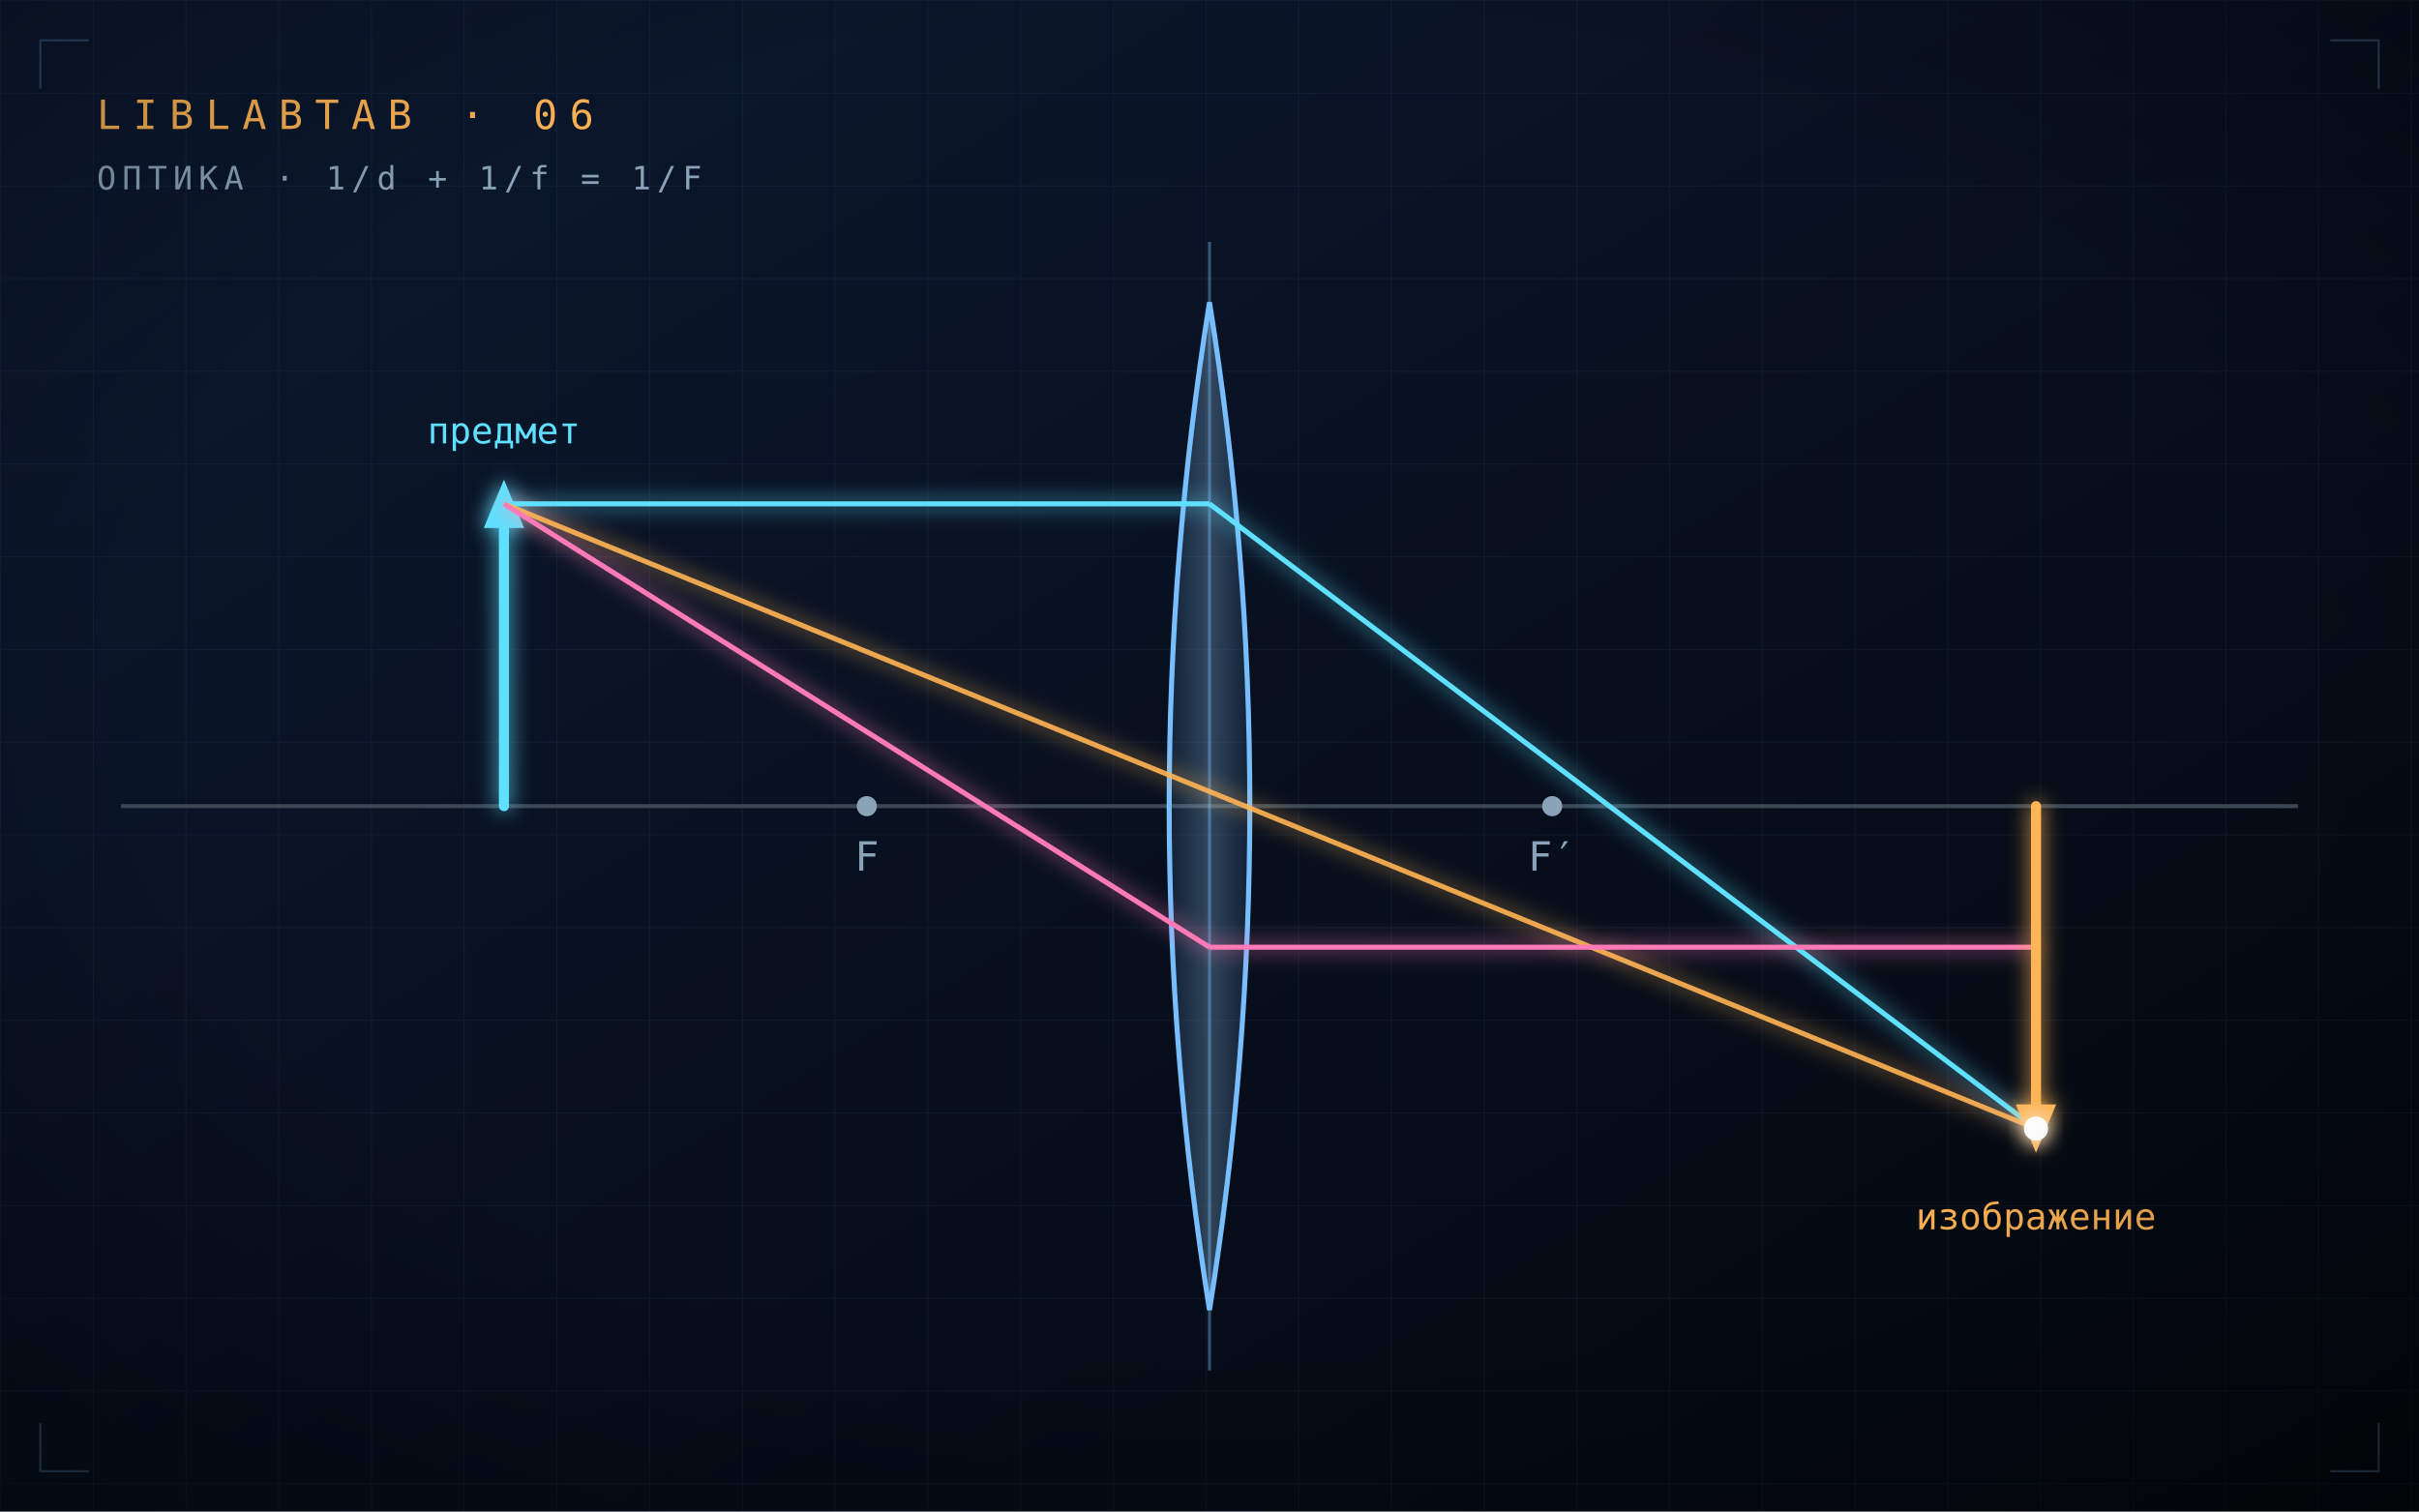
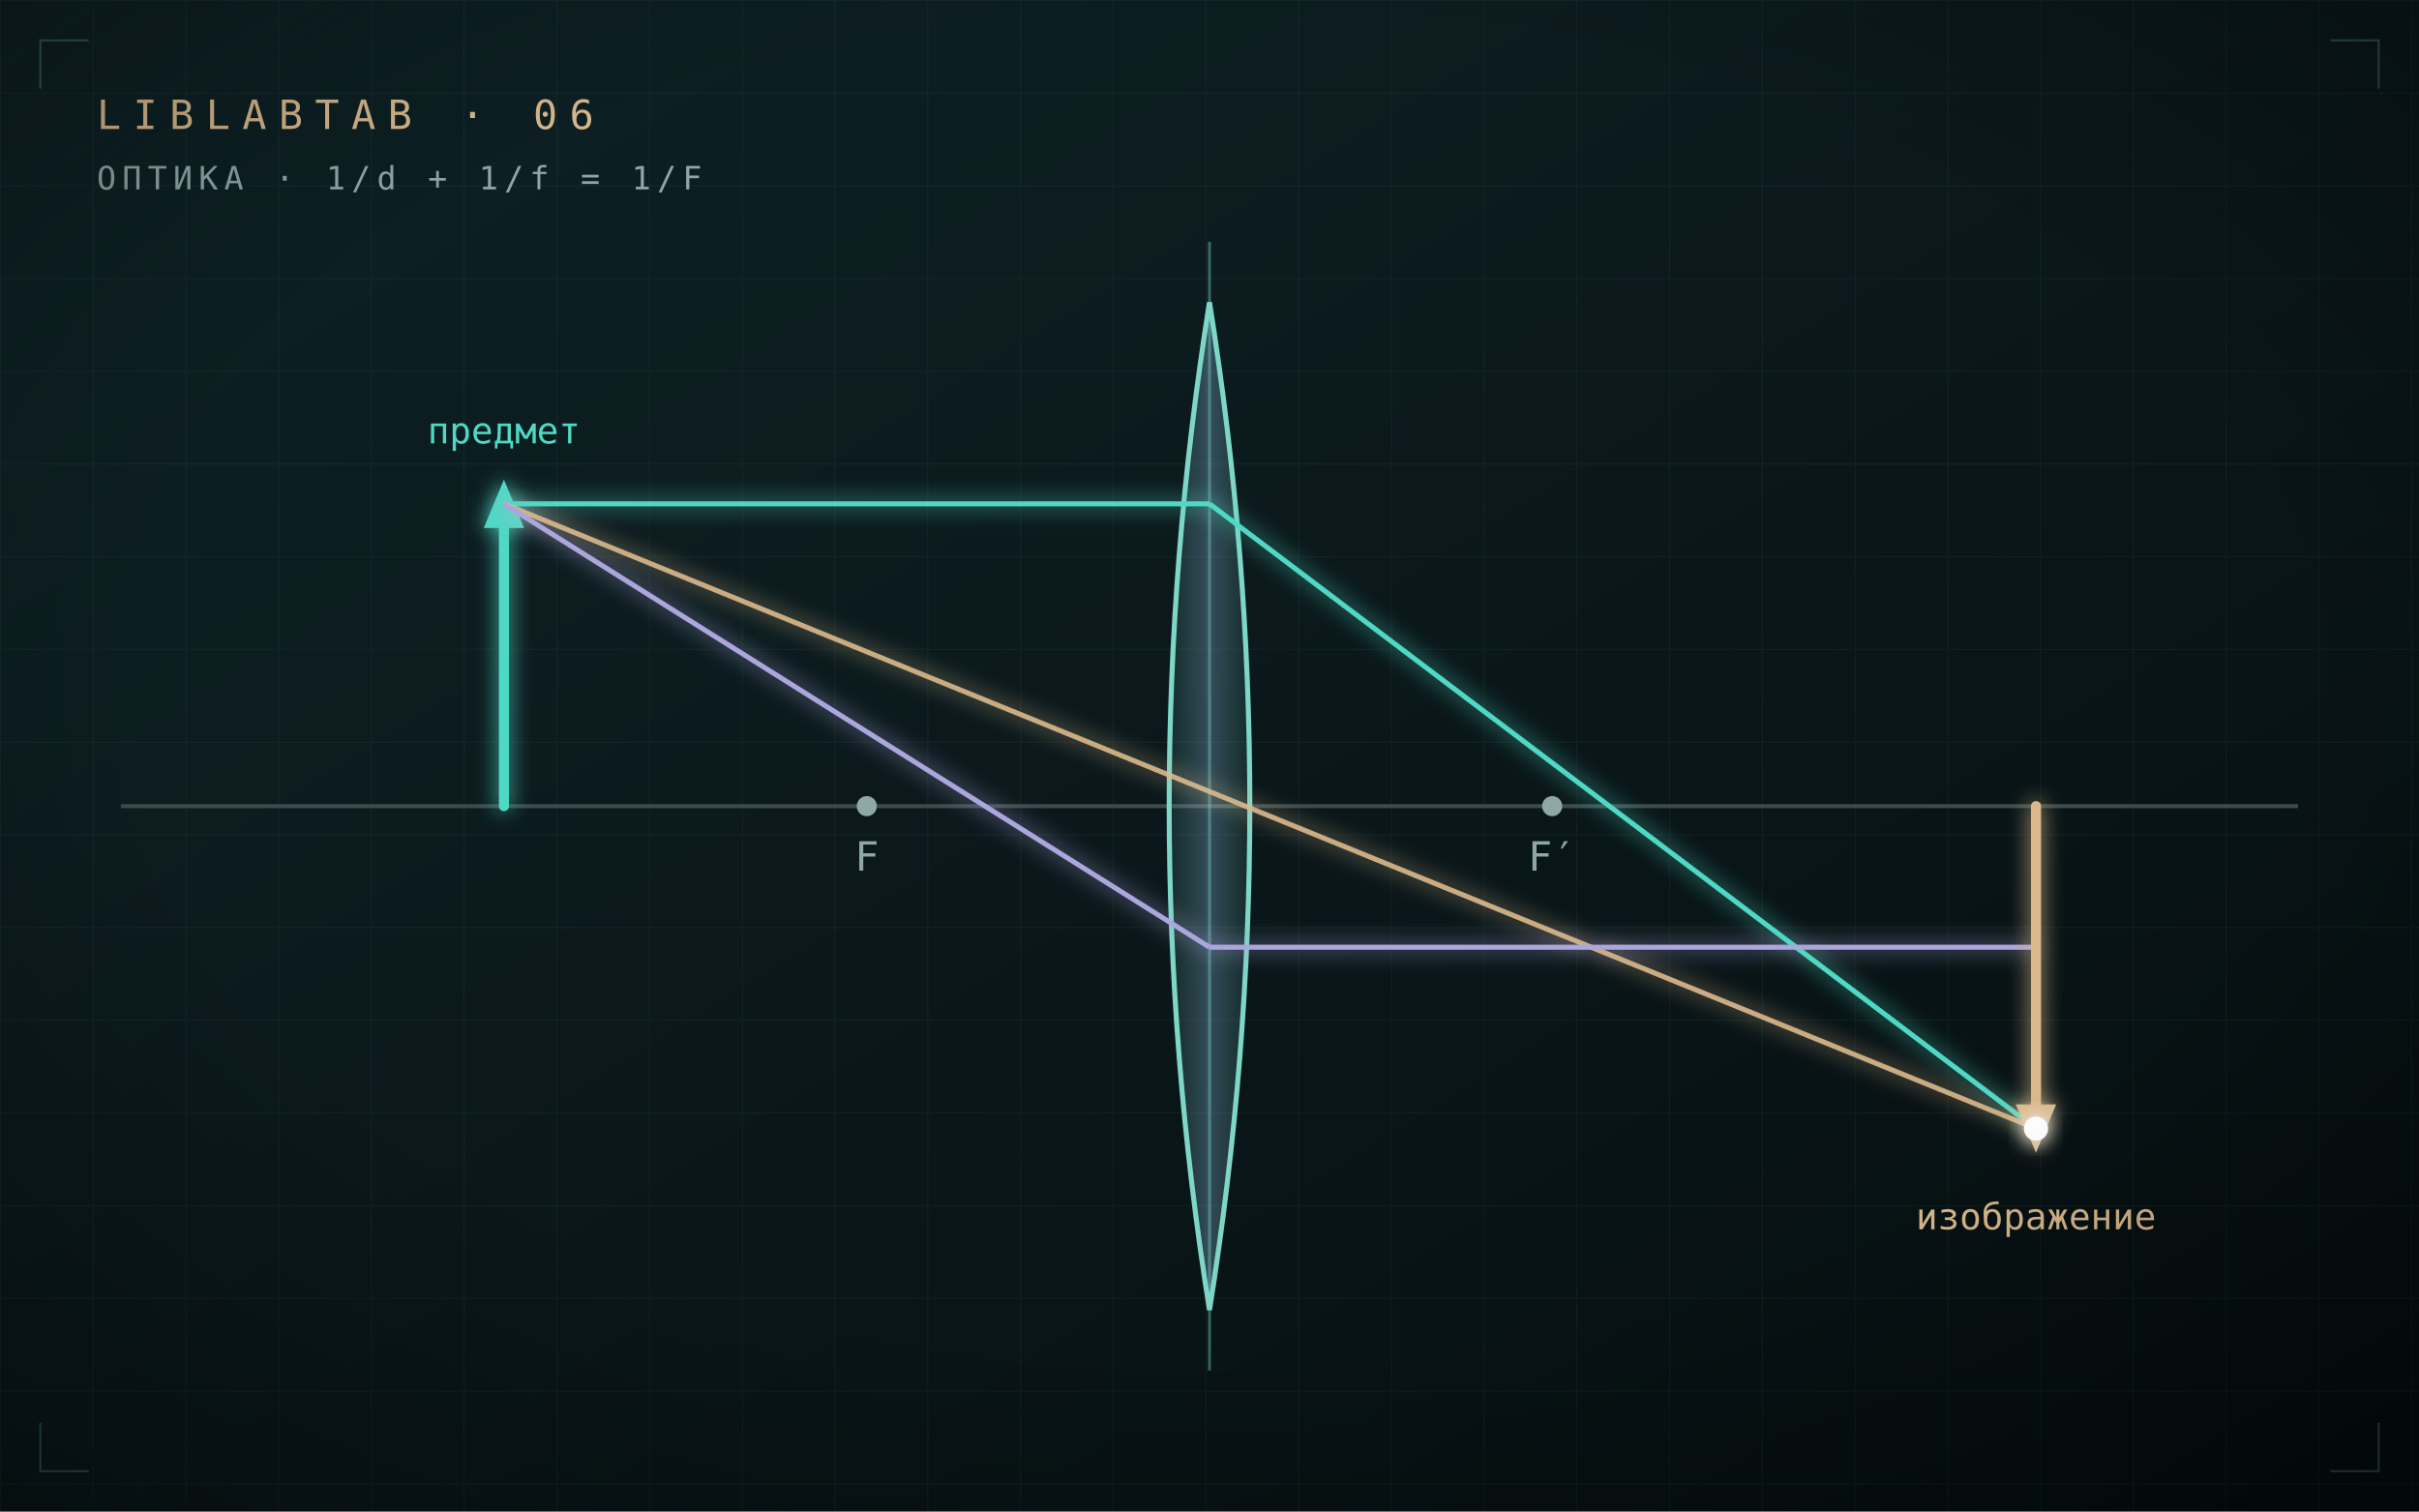
<svg xmlns="http://www.w3.org/2000/svg" viewBox="0 0 1200 750" font-family="JetBrains Mono, Consolas, monospace">
  <defs>
    <linearGradient id="bg" x1="0" y1="0" x2="1" y2="1">
-       <stop offset="0" stop-color="#0c1930" />
-       <stop offset=".55" stop-color="#070f1d" />
-       <stop offset="1" stop-color="#04070d" />
+       <stop offset="0" stop-color="#0E2226" />
+       <stop offset=".55" stop-color="#0A171A" />
+       <stop offset="1" stop-color="#050D0E" />
    </linearGradient>
    <pattern id="grid" width="46" height="46" patternUnits="userSpaceOnUse">
-       <path d="M46 0H0V46" fill="none" stroke="#78beff" stroke-opacity=".06" />
+       <path d="M46 0H0V46" fill="none" stroke="#7ED6C7" stroke-opacity=".06" />
    </pattern>
    <radialGradient id="vig" cx=".5" cy=".45" r=".8">
      <stop offset=".55" stop-color="#000" stop-opacity="0" />
      <stop offset="1" stop-color="#000" stop-opacity=".5" />
    </radialGradient>
    <filter id="glow" x="-60%" y="-60%" width="220%" height="220%">
      <feGaussianBlur stdDeviation="5" result="b" />
      <feMerge>
        <feMergeNode in="b" />
        <feMergeNode in="SourceGraphic" />
      </feMerge>
    </filter>
    <linearGradient id="glass" x1="0" y1="0" x2="1" y2="0">
-       <stop offset="0" stop-color="#78beff" stop-opacity=".10" />
+       <stop offset="0" stop-color="#7ED6C7" stop-opacity=".10" />
      <stop offset=".5" stop-color="#9fd6ff" stop-opacity=".28" />
-       <stop offset="1" stop-color="#78beff" stop-opacity=".10" />
+       <stop offset="1" stop-color="#7ED6C7" stop-opacity=".10" />
    </linearGradient>
  </defs>
  <rect width="1200" height="750" fill="url(#bg)" />
  <rect width="1200" height="750" fill="url(#grid)" />
-   <line x1="60" y1="400" x2="1140" y2="400" stroke="#3a4654" stroke-width="2" />
-   <path d="M600 150 Q640 400 600 650 Q560 400 600 150 Z" fill="url(#glass)" stroke="#78beff" stroke-width="2.5" />
-   <line x1="600" y1="120" x2="600" y2="680" stroke="#78beff" stroke-opacity=".4" stroke-width="1.5" />
-   <g fill="#8ba3b8">
+   <line x1="60" y1="400" x2="1140" y2="400" stroke="#3C4A4A" stroke-width="2" />
+   <path d="M600 150 Q640 400 600 650 Q560 400 600 150 Z" fill="url(#glass)" stroke="#7ED6C7" stroke-width="2.5" />
+   <line x1="600" y1="120" x2="600" y2="680" stroke="#7ED6C7" stroke-opacity=".4" stroke-width="1.5" />
+   <g fill="#8FA8A6">
    <circle cx="430" cy="400" r="5" />
    <circle cx="770" cy="400" r="5" />
    <text x="430" y="432" font-size="20" text-anchor="middle">F</text>
    <text x="770" y="432" font-size="20" text-anchor="middle">F′</text>
  </g>
  <g filter="url(#glow)">
-     <line x1="250" y1="400" x2="250" y2="250" stroke="#5fe0ff" stroke-width="5" stroke-linecap="round" />
-     <polygon points="250,238 240,262 260,262" fill="#5fe0ff" />
+     <line x1="250" y1="400" x2="250" y2="250" stroke="#4FD8C4" stroke-width="5" stroke-linecap="round" />
+     <polygon points="250,238 240,262 260,262" fill="#4FD8C4" />
  </g>
  <g fill="none" stroke-width="2.5" filter="url(#glow)">
-     <path d="M250 250 L600 250" stroke="#5fe0ff" />
-     <path d="M600 250 L1010 560" stroke="#5fe0ff" />
-     <path d="M250 250 L1010 560" stroke="#ffb454" stroke-opacity=".9" />
-     <path d="M250 250 L600 470" stroke="#ff7ab6" />
-     <path d="M600 470 L1010 470" stroke="#ff7ab6" />
+     <path d="M250 250 L600 250" stroke="#4FD8C4" />
+     <path d="M600 250 L1010 560" stroke="#4FD8C4" />
+     <path d="M250 250 L1010 560" stroke="#D9B98C" stroke-opacity=".9" />
+     <path d="M250 250 L600 470" stroke="#ABA6DC" />
+     <path d="M600 470 L1010 470" stroke="#ABA6DC" />
  </g>
  <g filter="url(#glow)">
-     <line x1="1010" y1="400" x2="1010" y2="560" stroke="#ffb454" stroke-width="5" stroke-linecap="round" />
-     <polygon points="1010,572 1000,548 1020,548" fill="#ffb454" />
+     <line x1="1010" y1="400" x2="1010" y2="560" stroke="#D9B98C" stroke-width="5" stroke-linecap="round" />
+     <polygon points="1010,572 1000,548 1020,548" fill="#D9B98C" />
  </g>
  <circle cx="1010" cy="560" r="6" fill="#fff" filter="url(#glow)" />
-   <text x="48" y="64" fill="#ffb454" font-size="20" letter-spacing="6">LIBLABTAB · 06</text>
-   <text x="48" y="94" fill="#8ba3b8" font-size="16" letter-spacing="3">ОПТИКА · 1/d + 1/f = 1/F</text>
-   <text x="250" y="220" fill="#5fe0ff" font-size="18" text-anchor="middle">предмет</text>
-   <text x="1010" y="610" fill="#ffb454" font-size="18" text-anchor="middle">изображение</text>
-   <g stroke="#78beff" stroke-opacity=".3" fill="none">
+   <text x="48" y="64" fill="#D9B98C" font-size="20" letter-spacing="6">LIBLABTAB · 06</text>
+   <text x="48" y="94" fill="#8FA8A6" font-size="16" letter-spacing="3">ОПТИКА · 1/d + 1/f = 1/F</text>
+   <text x="250" y="220" fill="#4FD8C4" font-size="18" text-anchor="middle">предмет</text>
+   <text x="1010" y="610" fill="#D9B98C" font-size="18" text-anchor="middle">изображение</text>
+   <g stroke="#7ED6C7" stroke-opacity=".3" fill="none">
    <path d="M20 44V20h24" />
    <path d="M1156 20h24v24" />
    <path d="M1180 706v24h-24" />
    <path d="M44 730H20v-24" />
  </g>
  <rect width="1200" height="750" fill="url(#vig)" />
</svg>
